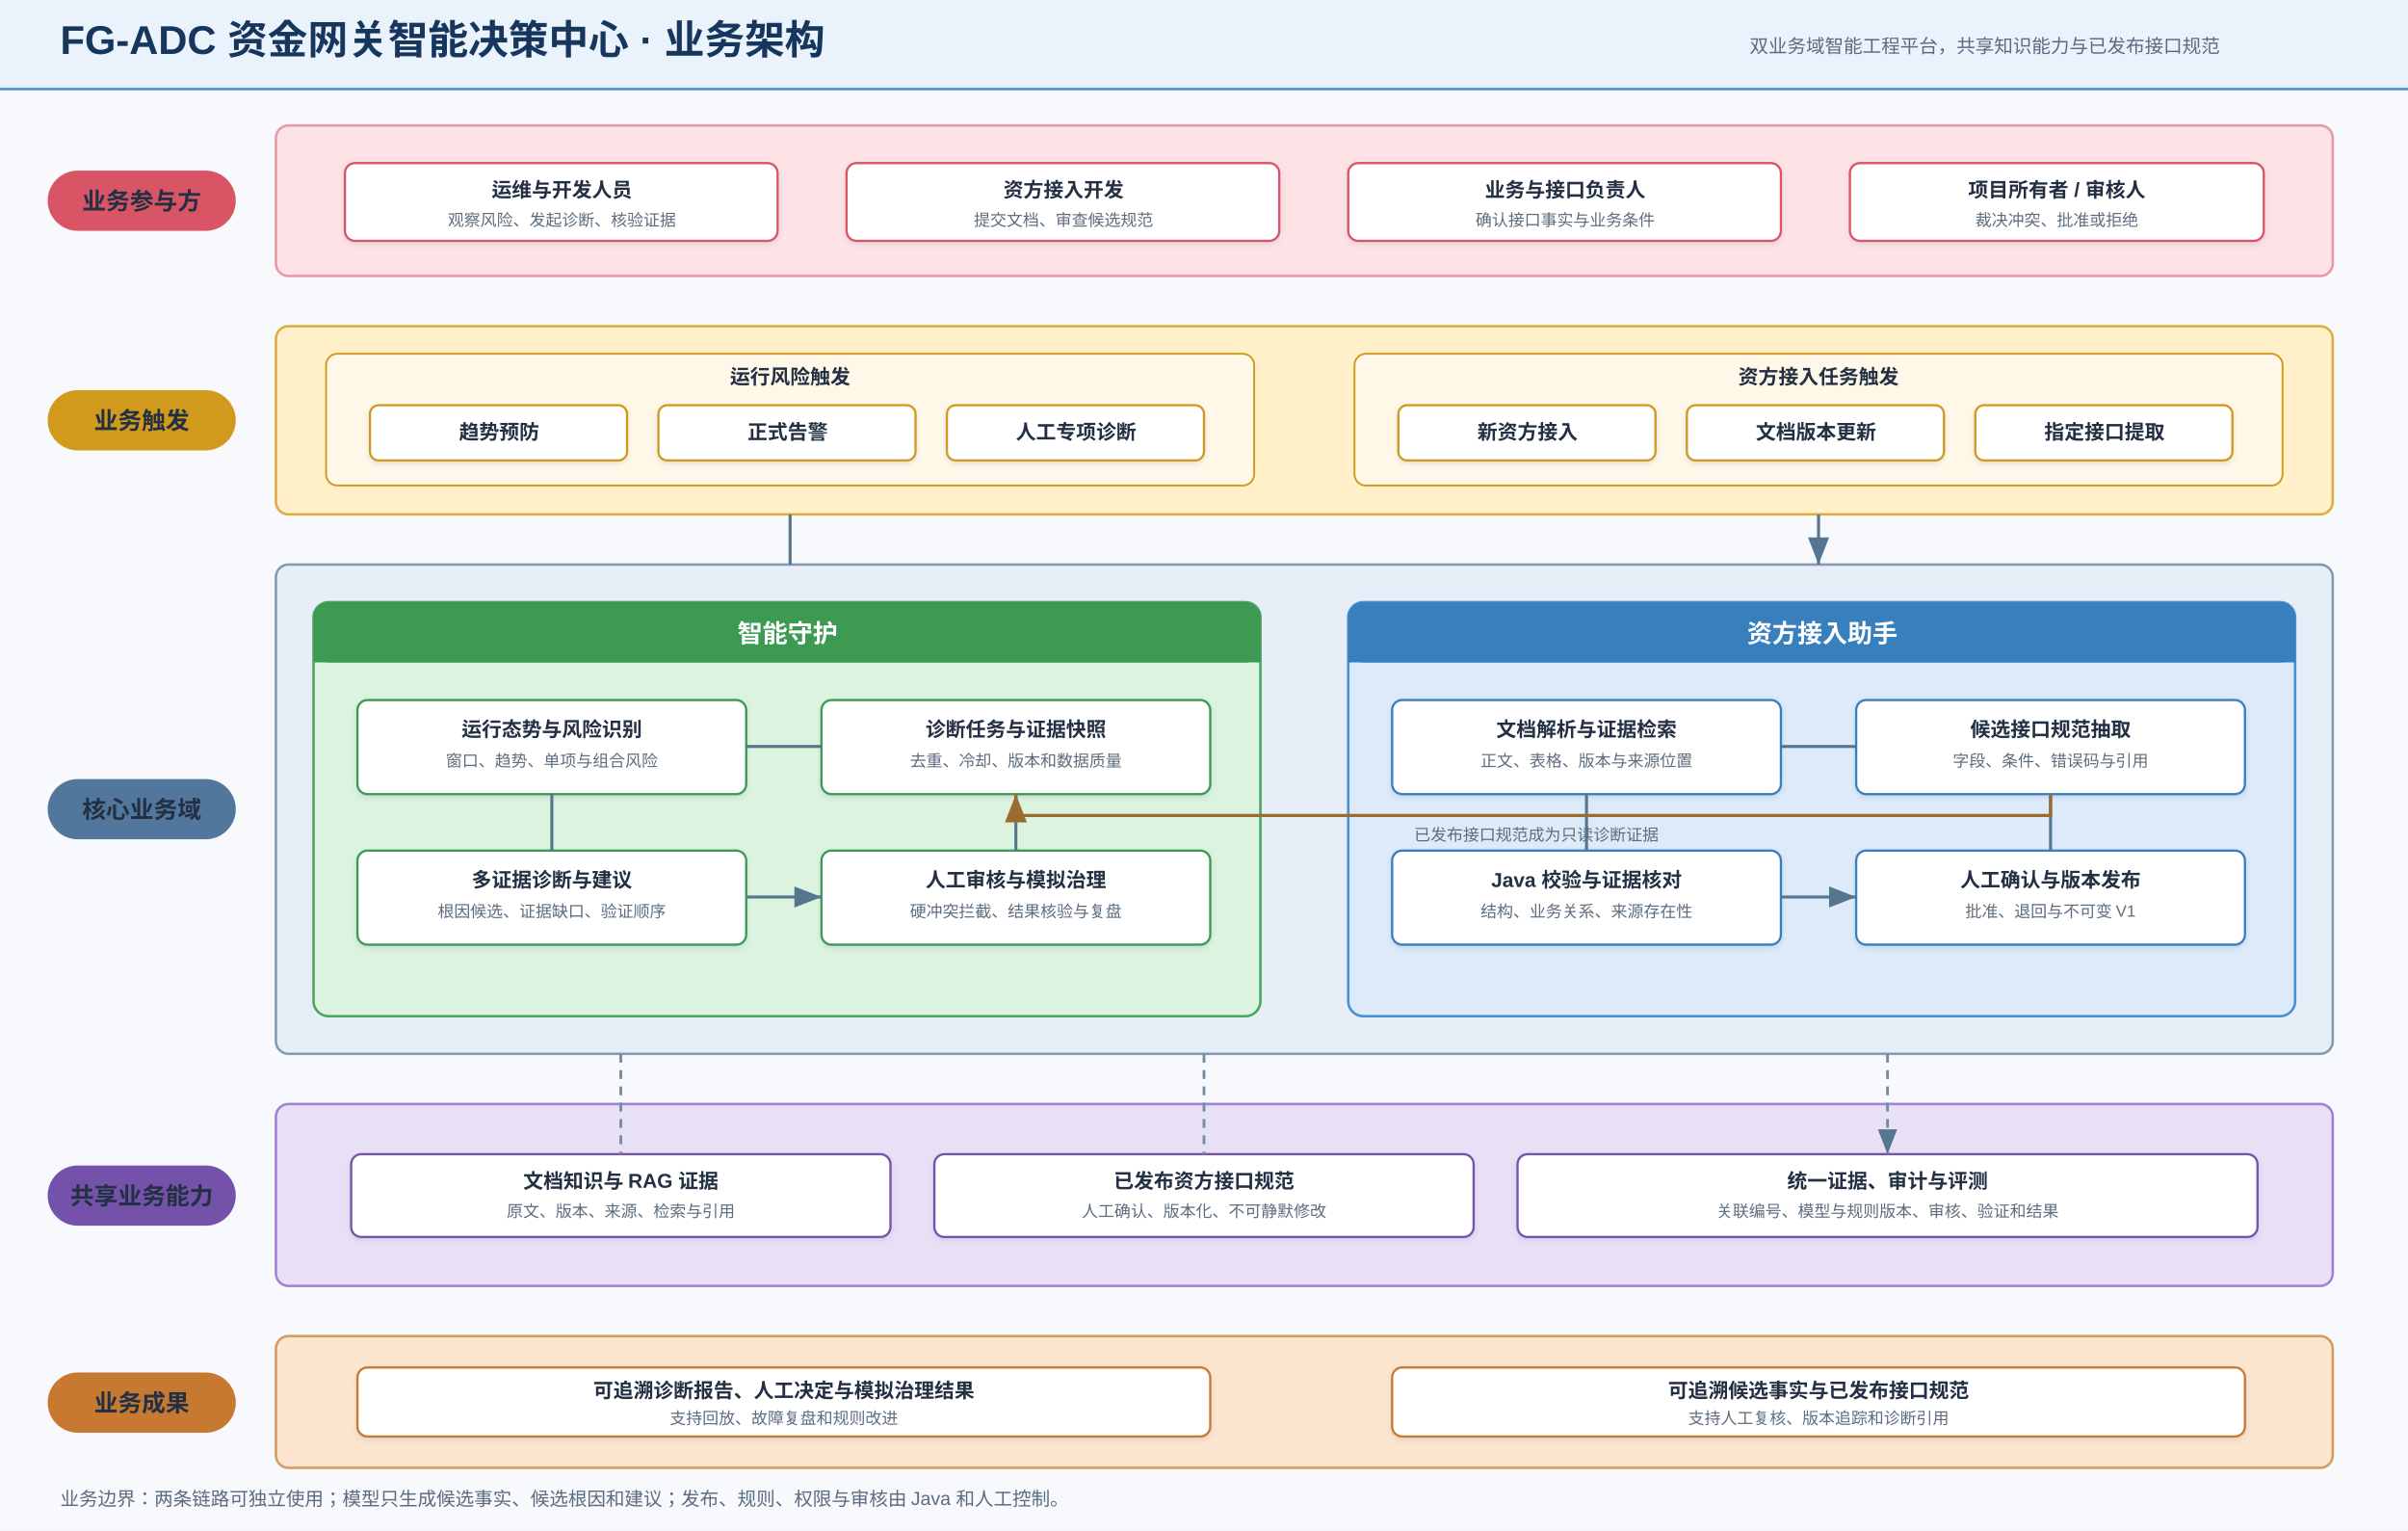
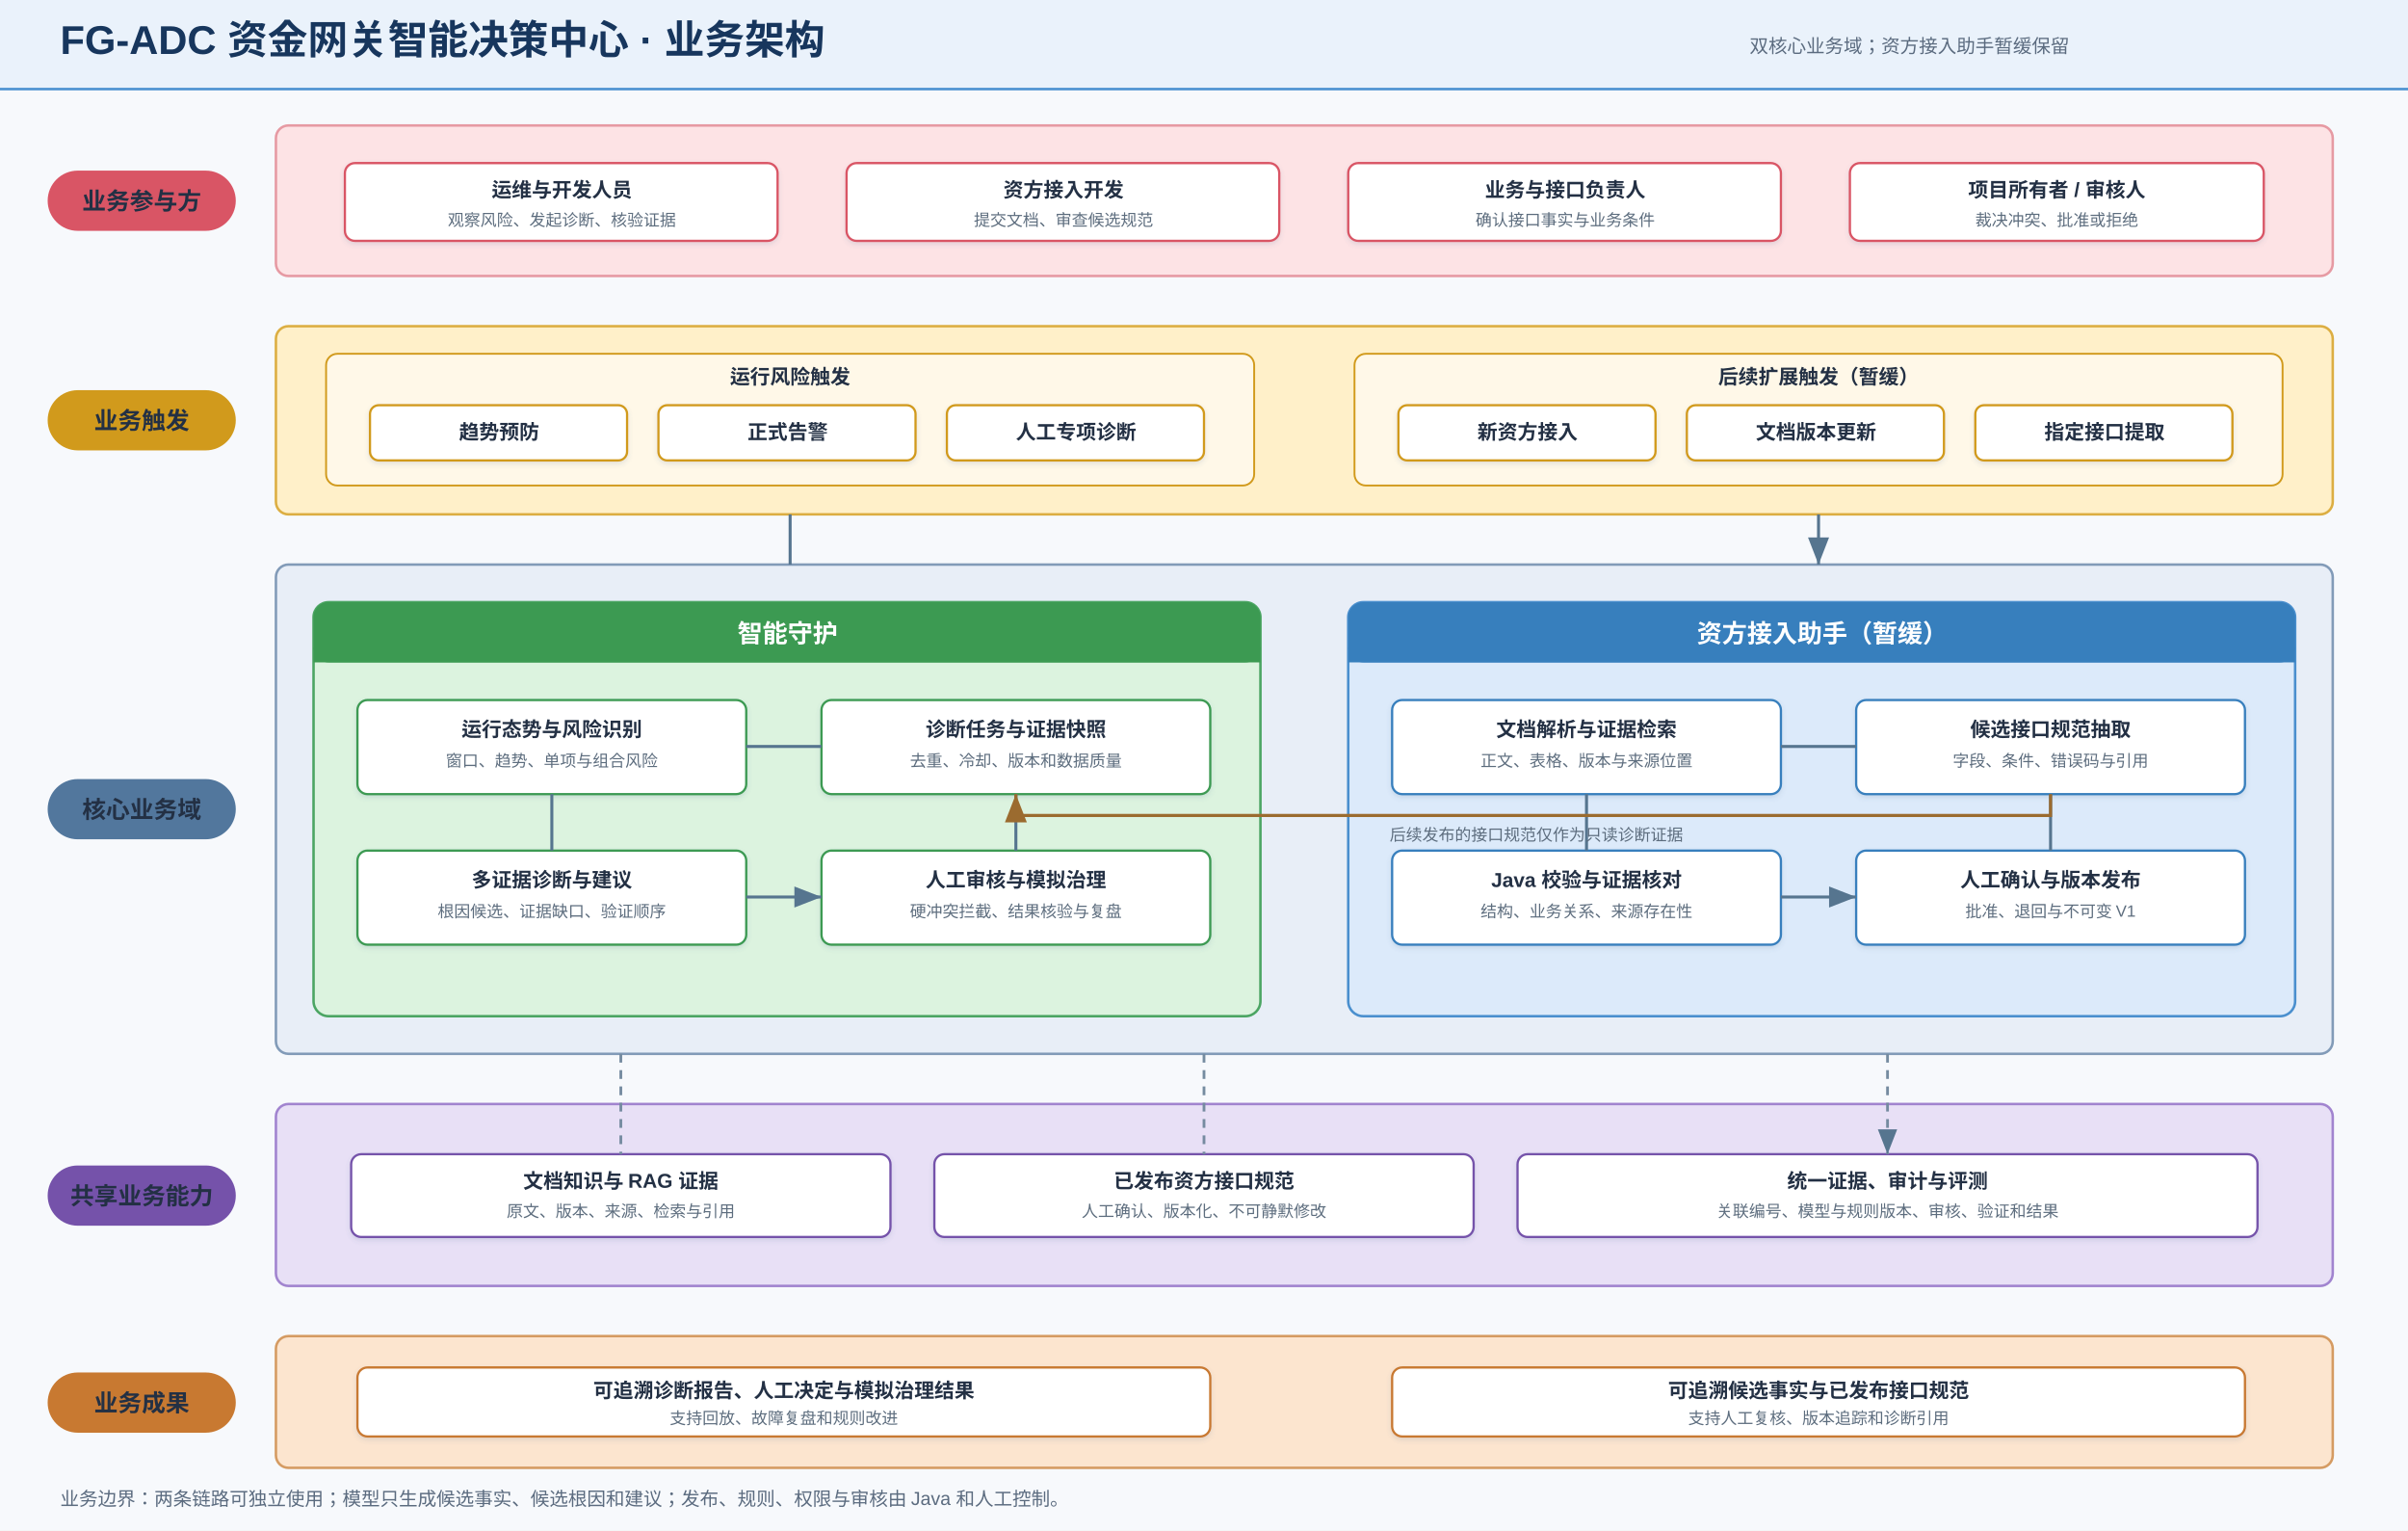
<svg xmlns="http://www.w3.org/2000/svg" width="1920" height="1220" viewBox="0 0 1920 1220">
  <defs>
    <style>
      text{font-family:Arial,'PingFang SC','Microsoft YaHei',sans-serif;fill:#233044}.title{font-size:32px;font-weight:700;fill:#17365d}.subtitle{font-size:15px;fill:#5b6b7f}.layerTitle{font-size:19px;font-weight:700}.domainTitle{font-size:20px;font-weight:700;fill:#fff}.cardTitle{font-size:16px;font-weight:700}.cardNote{font-size:13px;fill:#5d6d7e}.band{stroke-width:2}.card{fill:#fff;stroke-width:1.8;filter:url(#shadow)}.flow{stroke:#56758f;stroke-width:2.4;fill:none;marker-end:url(#arrow)}.cross{stroke:#9b6b2f;stroke-width:2.5;fill:none;marker-end:url(#arrowGold)}.dash{stroke:#758ba0;stroke-width:2.2;stroke-dasharray:7 6;fill:none;marker-end:url(#arrow)}
    </style>
    <filter id="shadow" x="-10%" y="-20%" width="120%" height="150%">
      <feDropShadow dx="0" dy="2" stdDeviation="2" flood-color="#55708a" flood-opacity=".16" />
    </filter>
    <marker id="arrow" markerWidth="10" markerHeight="10" refX="9" refY="3.5" orient="auto">
      <path d="M0,0L0,7L9,3.5z" fill="#56758f" />
    </marker>
    <marker id="arrowGold" markerWidth="10" markerHeight="10" refX="9" refY="3.5" orient="auto">
      <path d="M0,0L0,7L9,3.5z" fill="#9b6b2f" />
    </marker>
  </defs>
  <rect width="1920" height="1220" fill="#f7f9fc" />
  <rect width="1920" height="72" fill="#eaf2fb" />
  <rect y="70" width="1920" height="2" fill="#4b91d1" />
  <text x="48" y="43" class="title">FG-ADC 资金网关智能决策中心 · 业务架构</text>
-   <text x="1395" y="42" class="subtitle">双业务域智能工程平台，共享知识能力与已发布接口规范</text>
+   <text x="1395" y="42" class="subtitle">双核心业务域；资方接入助手暂缓保留</text>
  <rect x="220" y="100" width="1640" height="120" rx="10" fill="#fde3e5" stroke="#e69aa3" class="band" />
  <rect x="38" y="136" width="150" height="48" rx="24" fill="#d95565" />
  <text x="113" y="167" text-anchor="middle" class="layerTitle" fill="#fff">业务参与方</text>
  <rect x="275" y="130" width="345" height="62" rx="8" stroke="#d95565" class="card" />
  <text x="448" y="157" text-anchor="middle" class="cardTitle">运维与开发人员</text>
  <text x="448" y="180" text-anchor="middle" class="cardNote">观察风险、发起诊断、核验证据</text>
  <rect x="675" y="130" width="345" height="62" rx="8" stroke="#d95565" class="card" />
  <text x="848" y="157" text-anchor="middle" class="cardTitle">资方接入开发</text>
  <text x="848" y="180" text-anchor="middle" class="cardNote">提交文档、审查候选规范</text>
  <rect x="1075" y="130" width="345" height="62" rx="8" stroke="#d95565" class="card" />
  <text x="1248" y="157" text-anchor="middle" class="cardTitle">业务与接口负责人</text>
  <text x="1248" y="180" text-anchor="middle" class="cardNote">确认接口事实与业务条件</text>
  <rect x="1475" y="130" width="330" height="62" rx="8" stroke="#d95565" class="card" />
  <text x="1640" y="157" text-anchor="middle" class="cardTitle">项目所有者 / 审核人</text>
  <text x="1640" y="180" text-anchor="middle" class="cardNote">裁决冲突、批准或拒绝</text>
  <rect x="220" y="260" width="1640" height="150" rx="10" fill="#fff0c9" stroke="#dcae42" class="band" />
  <rect x="38" y="311" width="150" height="48" rx="24" fill="#d19a1c" />
  <text x="113" y="342" text-anchor="middle" class="layerTitle" fill="#fff">业务触发</text>
  <rect x="260" y="282" width="740" height="105" rx="9" fill="#fff8e8" stroke="#d19a1c" stroke-width="1.5" />
  <text x="630" y="306" text-anchor="middle" class="cardTitle">运行风险触发</text>
  <rect x="295" y="323" width="205" height="44" rx="7" stroke="#d19a1c" class="card" />
  <text x="398" y="350" text-anchor="middle" class="cardTitle">趋势预防</text>
  <rect x="525" y="323" width="205" height="44" rx="7" stroke="#d19a1c" class="card" />
  <text x="628" y="350" text-anchor="middle" class="cardTitle">正式告警</text>
  <rect x="755" y="323" width="205" height="44" rx="7" stroke="#d19a1c" class="card" />
  <text x="858" y="350" text-anchor="middle" class="cardTitle">人工专项诊断</text>
  <rect x="1080" y="282" width="740" height="105" rx="9" fill="#fff8e8" stroke="#d19a1c" stroke-width="1.5" />
-   <text x="1450" y="306" text-anchor="middle" class="cardTitle">资方接入任务触发</text>
+   <text x="1450" y="306" text-anchor="middle" class="cardTitle">后续扩展触发（暂缓）</text>
  <rect x="1115" y="323" width="205" height="44" rx="7" stroke="#d19a1c" class="card" />
  <text x="1218" y="350" text-anchor="middle" class="cardTitle">新资方接入</text>
  <rect x="1345" y="323" width="205" height="44" rx="7" stroke="#d19a1c" class="card" />
  <text x="1448" y="350" text-anchor="middle" class="cardTitle">文档版本更新</text>
  <rect x="1575" y="323" width="205" height="44" rx="7" stroke="#d19a1c" class="card" />
  <text x="1678" y="350" text-anchor="middle" class="cardTitle">指定接口提取</text>
  <rect x="220" y="450" width="1640" height="390" rx="10" fill="#e8eef7" stroke="#829bb8" class="band" />
  <rect x="38" y="621" width="150" height="48" rx="24" fill="#52779d" />
  <text x="113" y="652" text-anchor="middle" class="layerTitle" fill="#fff">核心业务域</text>
  <rect x="250" y="480" width="755" height="330" rx="12" fill="#dcf3df" stroke="#4ba563" stroke-width="2" />
  <rect x="250" y="480" width="755" height="48" rx="12" fill="#3c9a52" />
  <rect x="250" y="516" width="755" height="12" fill="#3c9a52" />
  <text x="628" y="512" text-anchor="middle" class="domainTitle">智能守护</text>
  <rect x="285" y="558" width="310" height="75" rx="8" stroke="#3c9a52" class="card" />
  <text x="440" y="587" text-anchor="middle" class="cardTitle">运行态势与风险识别</text>
  <text x="440" y="611" text-anchor="middle" class="cardNote">窗口、趋势、单项与组合风险</text>
  <rect x="655" y="558" width="310" height="75" rx="8" stroke="#3c9a52" class="card" />
  <text x="810" y="587" text-anchor="middle" class="cardTitle">诊断任务与证据快照</text>
  <text x="810" y="611" text-anchor="middle" class="cardNote">去重、冷却、版本和数据质量</text>
  <rect x="285" y="678" width="310" height="75" rx="8" stroke="#3c9a52" class="card" />
  <text x="440" y="707" text-anchor="middle" class="cardTitle">多证据诊断与建议</text>
  <text x="440" y="731" text-anchor="middle" class="cardNote">根因候选、证据缺口、验证顺序</text>
  <rect x="655" y="678" width="310" height="75" rx="8" stroke="#3c9a52" class="card" />
  <text x="810" y="707" text-anchor="middle" class="cardTitle">人工审核与模拟治理</text>
  <text x="810" y="731" text-anchor="middle" class="cardNote">硬冲突拦截、结果核验与复盘</text>
  <path d="M595 595H655 M440 633V678 M810 633V678 M595 715H655" class="flow" />
  <rect x="1075" y="480" width="755" height="330" rx="12" fill="#dceafa" stroke="#4a8fce" stroke-width="2" />
  <rect x="1075" y="480" width="755" height="48" rx="12" fill="#377fbd" />
  <rect x="1075" y="516" width="755" height="12" fill="#377fbd" />
-   <text x="1453" y="512" text-anchor="middle" class="domainTitle">资方接入助手</text>
+   <text x="1453" y="512" text-anchor="middle" class="domainTitle">资方接入助手（暂缓）</text>
  <rect x="1110" y="558" width="310" height="75" rx="8" stroke="#377fbd" class="card" />
  <text x="1265" y="587" text-anchor="middle" class="cardTitle">文档解析与证据检索</text>
  <text x="1265" y="611" text-anchor="middle" class="cardNote">正文、表格、版本与来源位置</text>
  <rect x="1480" y="558" width="310" height="75" rx="8" stroke="#377fbd" class="card" />
  <text x="1635" y="587" text-anchor="middle" class="cardTitle">候选接口规范抽取</text>
  <text x="1635" y="611" text-anchor="middle" class="cardNote">字段、条件、错误码与引用</text>
  <rect x="1110" y="678" width="310" height="75" rx="8" stroke="#377fbd" class="card" />
  <text x="1265" y="707" text-anchor="middle" class="cardTitle">Java 校验与证据核对</text>
  <text x="1265" y="731" text-anchor="middle" class="cardNote">结构、业务关系、来源存在性</text>
  <rect x="1480" y="678" width="310" height="75" rx="8" stroke="#377fbd" class="card" />
  <text x="1635" y="707" text-anchor="middle" class="cardTitle">人工确认与版本发布</text>
  <text x="1635" y="731" text-anchor="middle" class="cardNote">批准、退回与不可变 V1</text>
  <path d="M1420 595H1480 M1265 633V678 M1635 633V678 M1420 715H1480" class="flow" />
  <path d="M630 410V450 M1450 410V450" class="flow" />
  <path d="M1635 633V650H1040H810V633" class="cross" />
-   <text x="1225" y="670" text-anchor="middle" class="cardNote">已发布接口规范成为只读诊断证据</text>
+   <text x="1225" y="670" text-anchor="middle" class="cardNote">后续发布的接口规范仅作为只读诊断证据</text>
  <rect x="220" y="880" width="1640" height="145" rx="10" fill="#e8e0f6" stroke="#a184cf" class="band" />
  <rect x="38" y="929" width="150" height="48" rx="24" fill="#7552aa" />
  <text x="113" y="960" text-anchor="middle" class="layerTitle" fill="#fff">共享业务能力</text>
  <rect x="280" y="920" width="430" height="66" rx="8" stroke="#7552aa" class="card" />
  <text x="495" y="947" text-anchor="middle" class="cardTitle">文档知识与 RAG 证据</text>
  <text x="495" y="970" text-anchor="middle" class="cardNote">原文、版本、来源、检索与引用</text>
  <rect x="745" y="920" width="430" height="66" rx="8" stroke="#7552aa" class="card" />
  <text x="960" y="947" text-anchor="middle" class="cardTitle">已发布资方接口规范</text>
  <text x="960" y="970" text-anchor="middle" class="cardNote">人工确认、版本化、不可静默修改</text>
  <rect x="1210" y="920" width="590" height="66" rx="8" stroke="#7552aa" class="card" />
  <text x="1505" y="947" text-anchor="middle" class="cardTitle">统一证据、审计与评测</text>
  <text x="1505" y="970" text-anchor="middle" class="cardNote">关联编号、模型与规则版本、审核、验证和结果</text>
  <path d="M495 840V920 M960 840V920 M1505 840V920" class="dash" />
  <rect x="220" y="1065" width="1640" height="105" rx="10" fill="#fce5cf" stroke="#d59b62" class="band" />
  <rect x="38" y="1094" width="150" height="48" rx="24" fill="#c87931" />
  <text x="113" y="1125" text-anchor="middle" class="layerTitle" fill="#fff">业务成果</text>
  <rect x="285" y="1090" width="680" height="55" rx="8" stroke="#c87931" class="card" />
  <text x="625" y="1114" text-anchor="middle" class="cardTitle">可追溯诊断报告、人工决定与模拟治理结果</text>
  <text x="625" y="1135" text-anchor="middle" class="cardNote">支持回放、故障复盘和规则改进</text>
  <rect x="1110" y="1090" width="680" height="55" rx="8" stroke="#c87931" class="card" />
  <text x="1450" y="1114" text-anchor="middle" class="cardTitle">可追溯候选事实与已发布接口规范</text>
  <text x="1450" y="1135" text-anchor="middle" class="cardNote">支持人工复核、版本追踪和诊断引用</text>
  <text x="48" y="1200" class="subtitle">业务边界：两条链路可独立使用；模型只生成候选事实、候选根因和建议；发布、规则、权限与审核由 Java 和人工控制。</text>
</svg>
